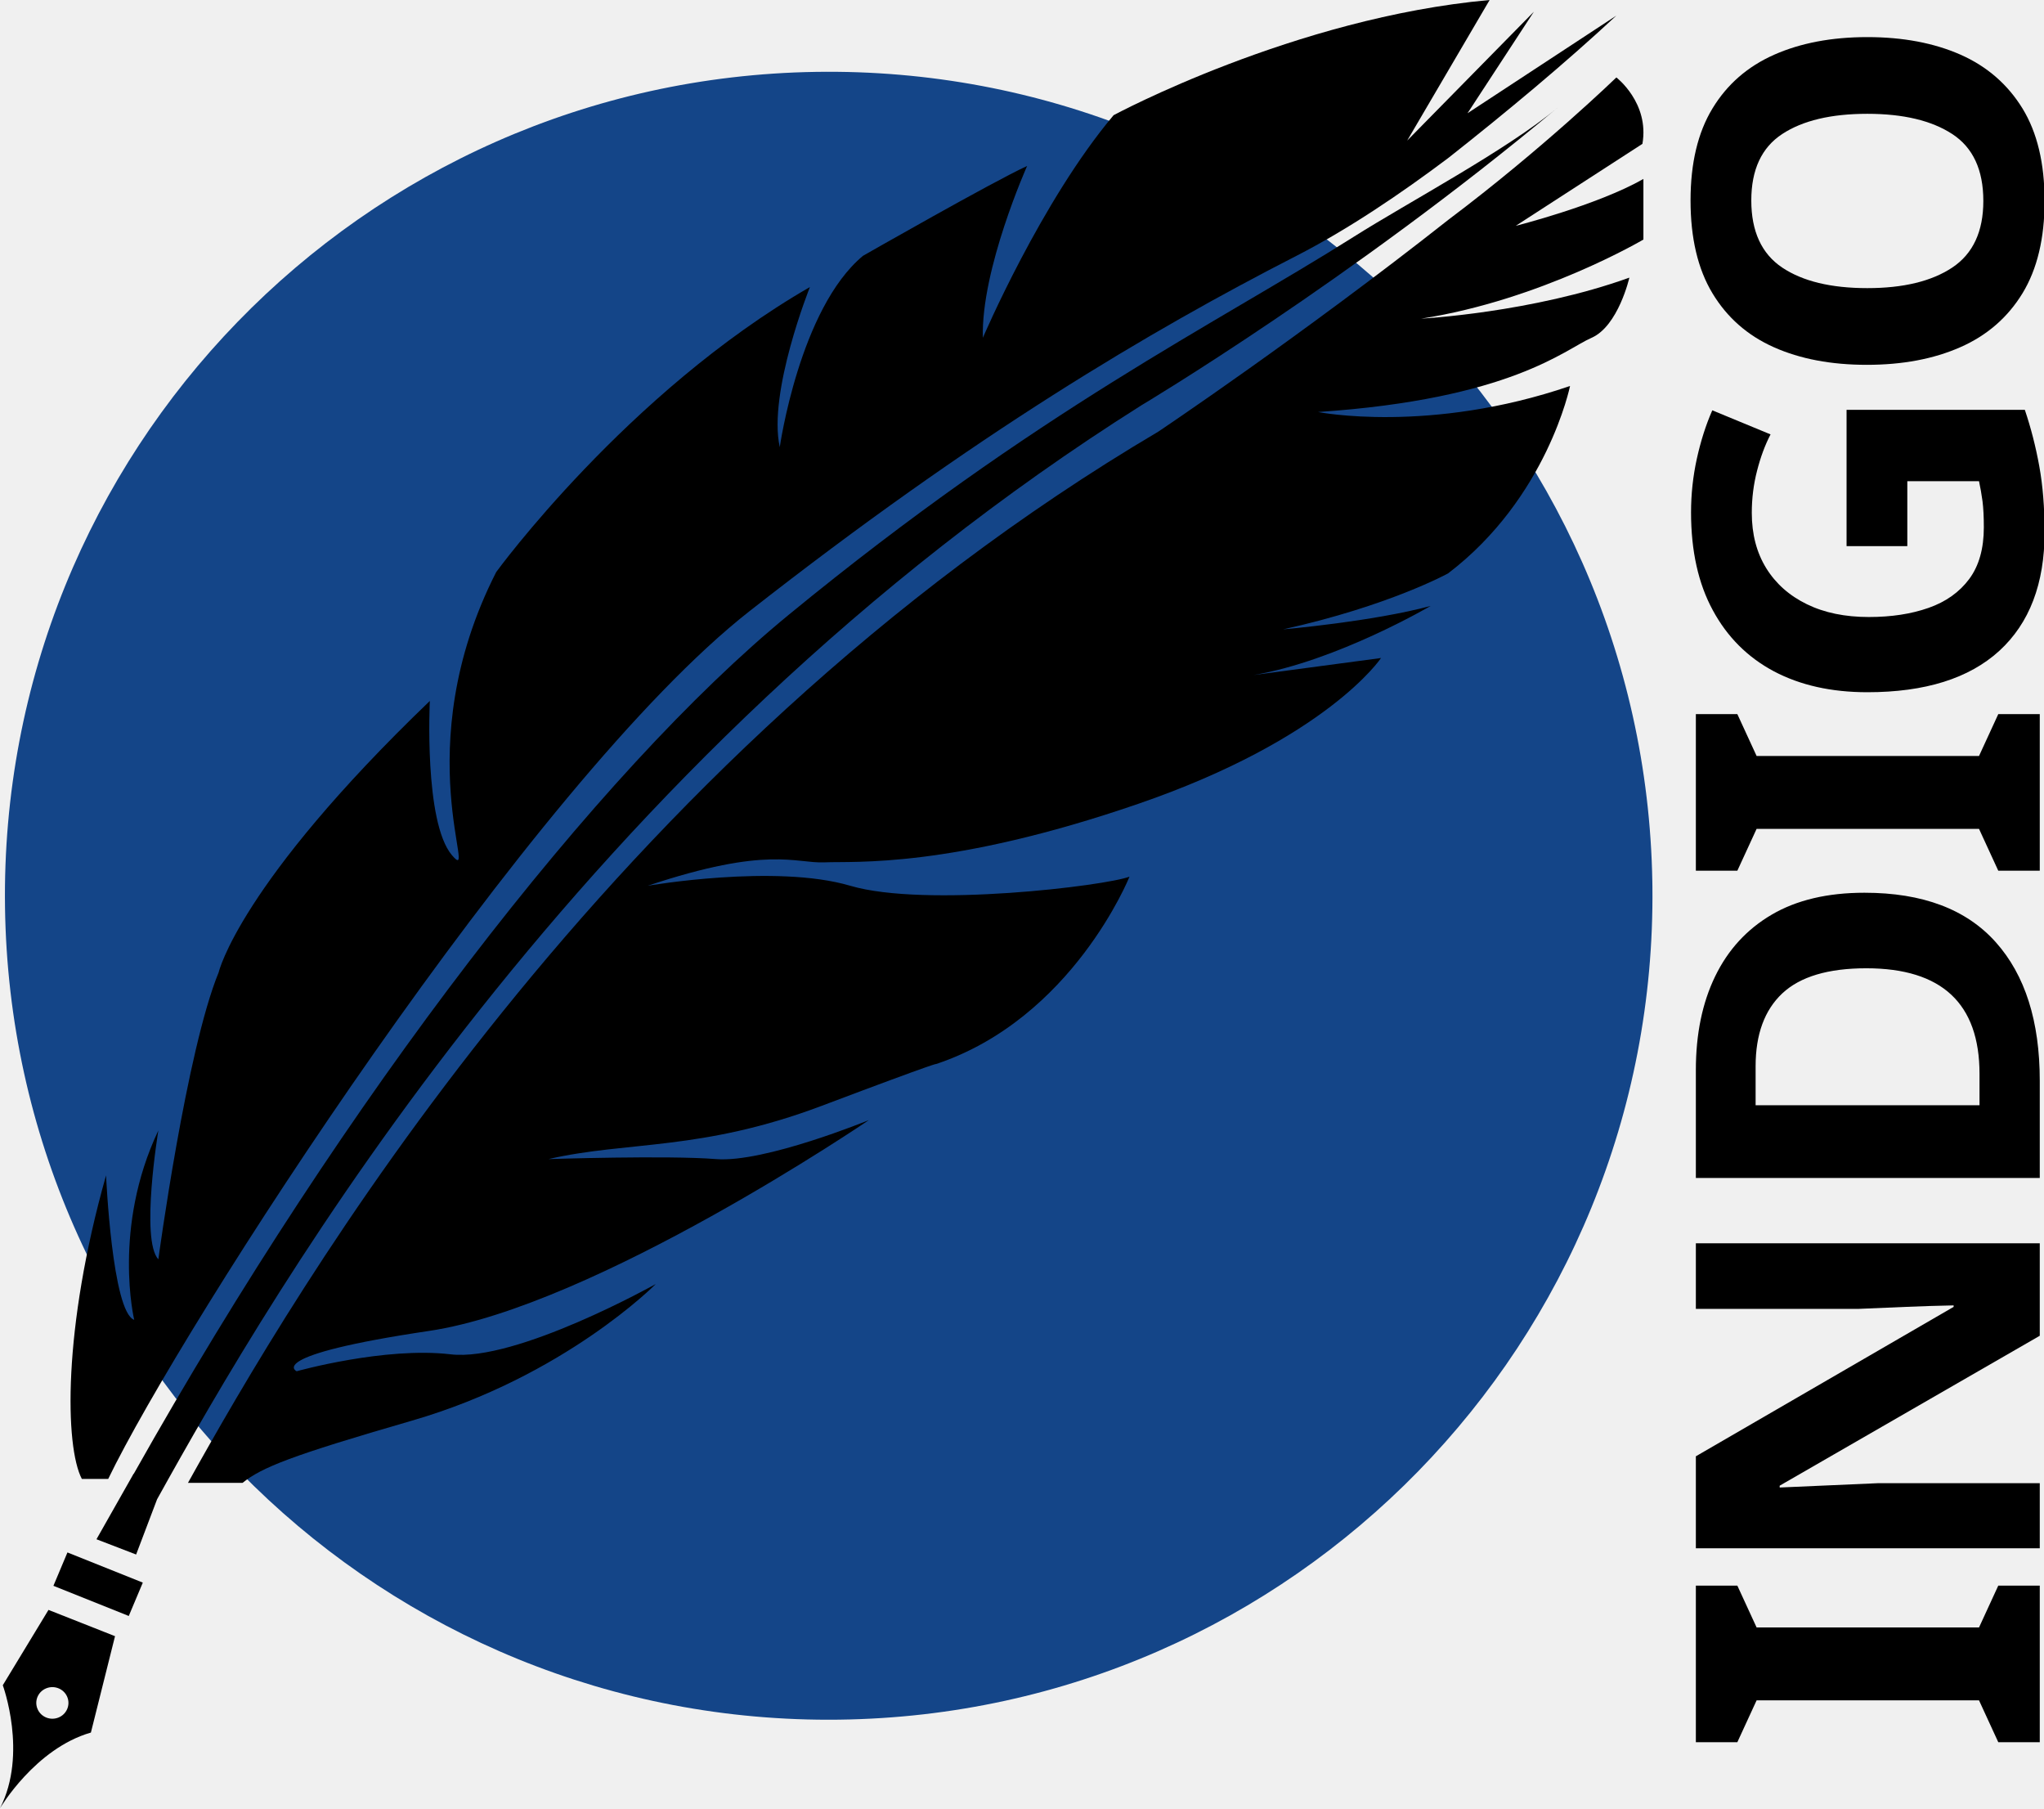
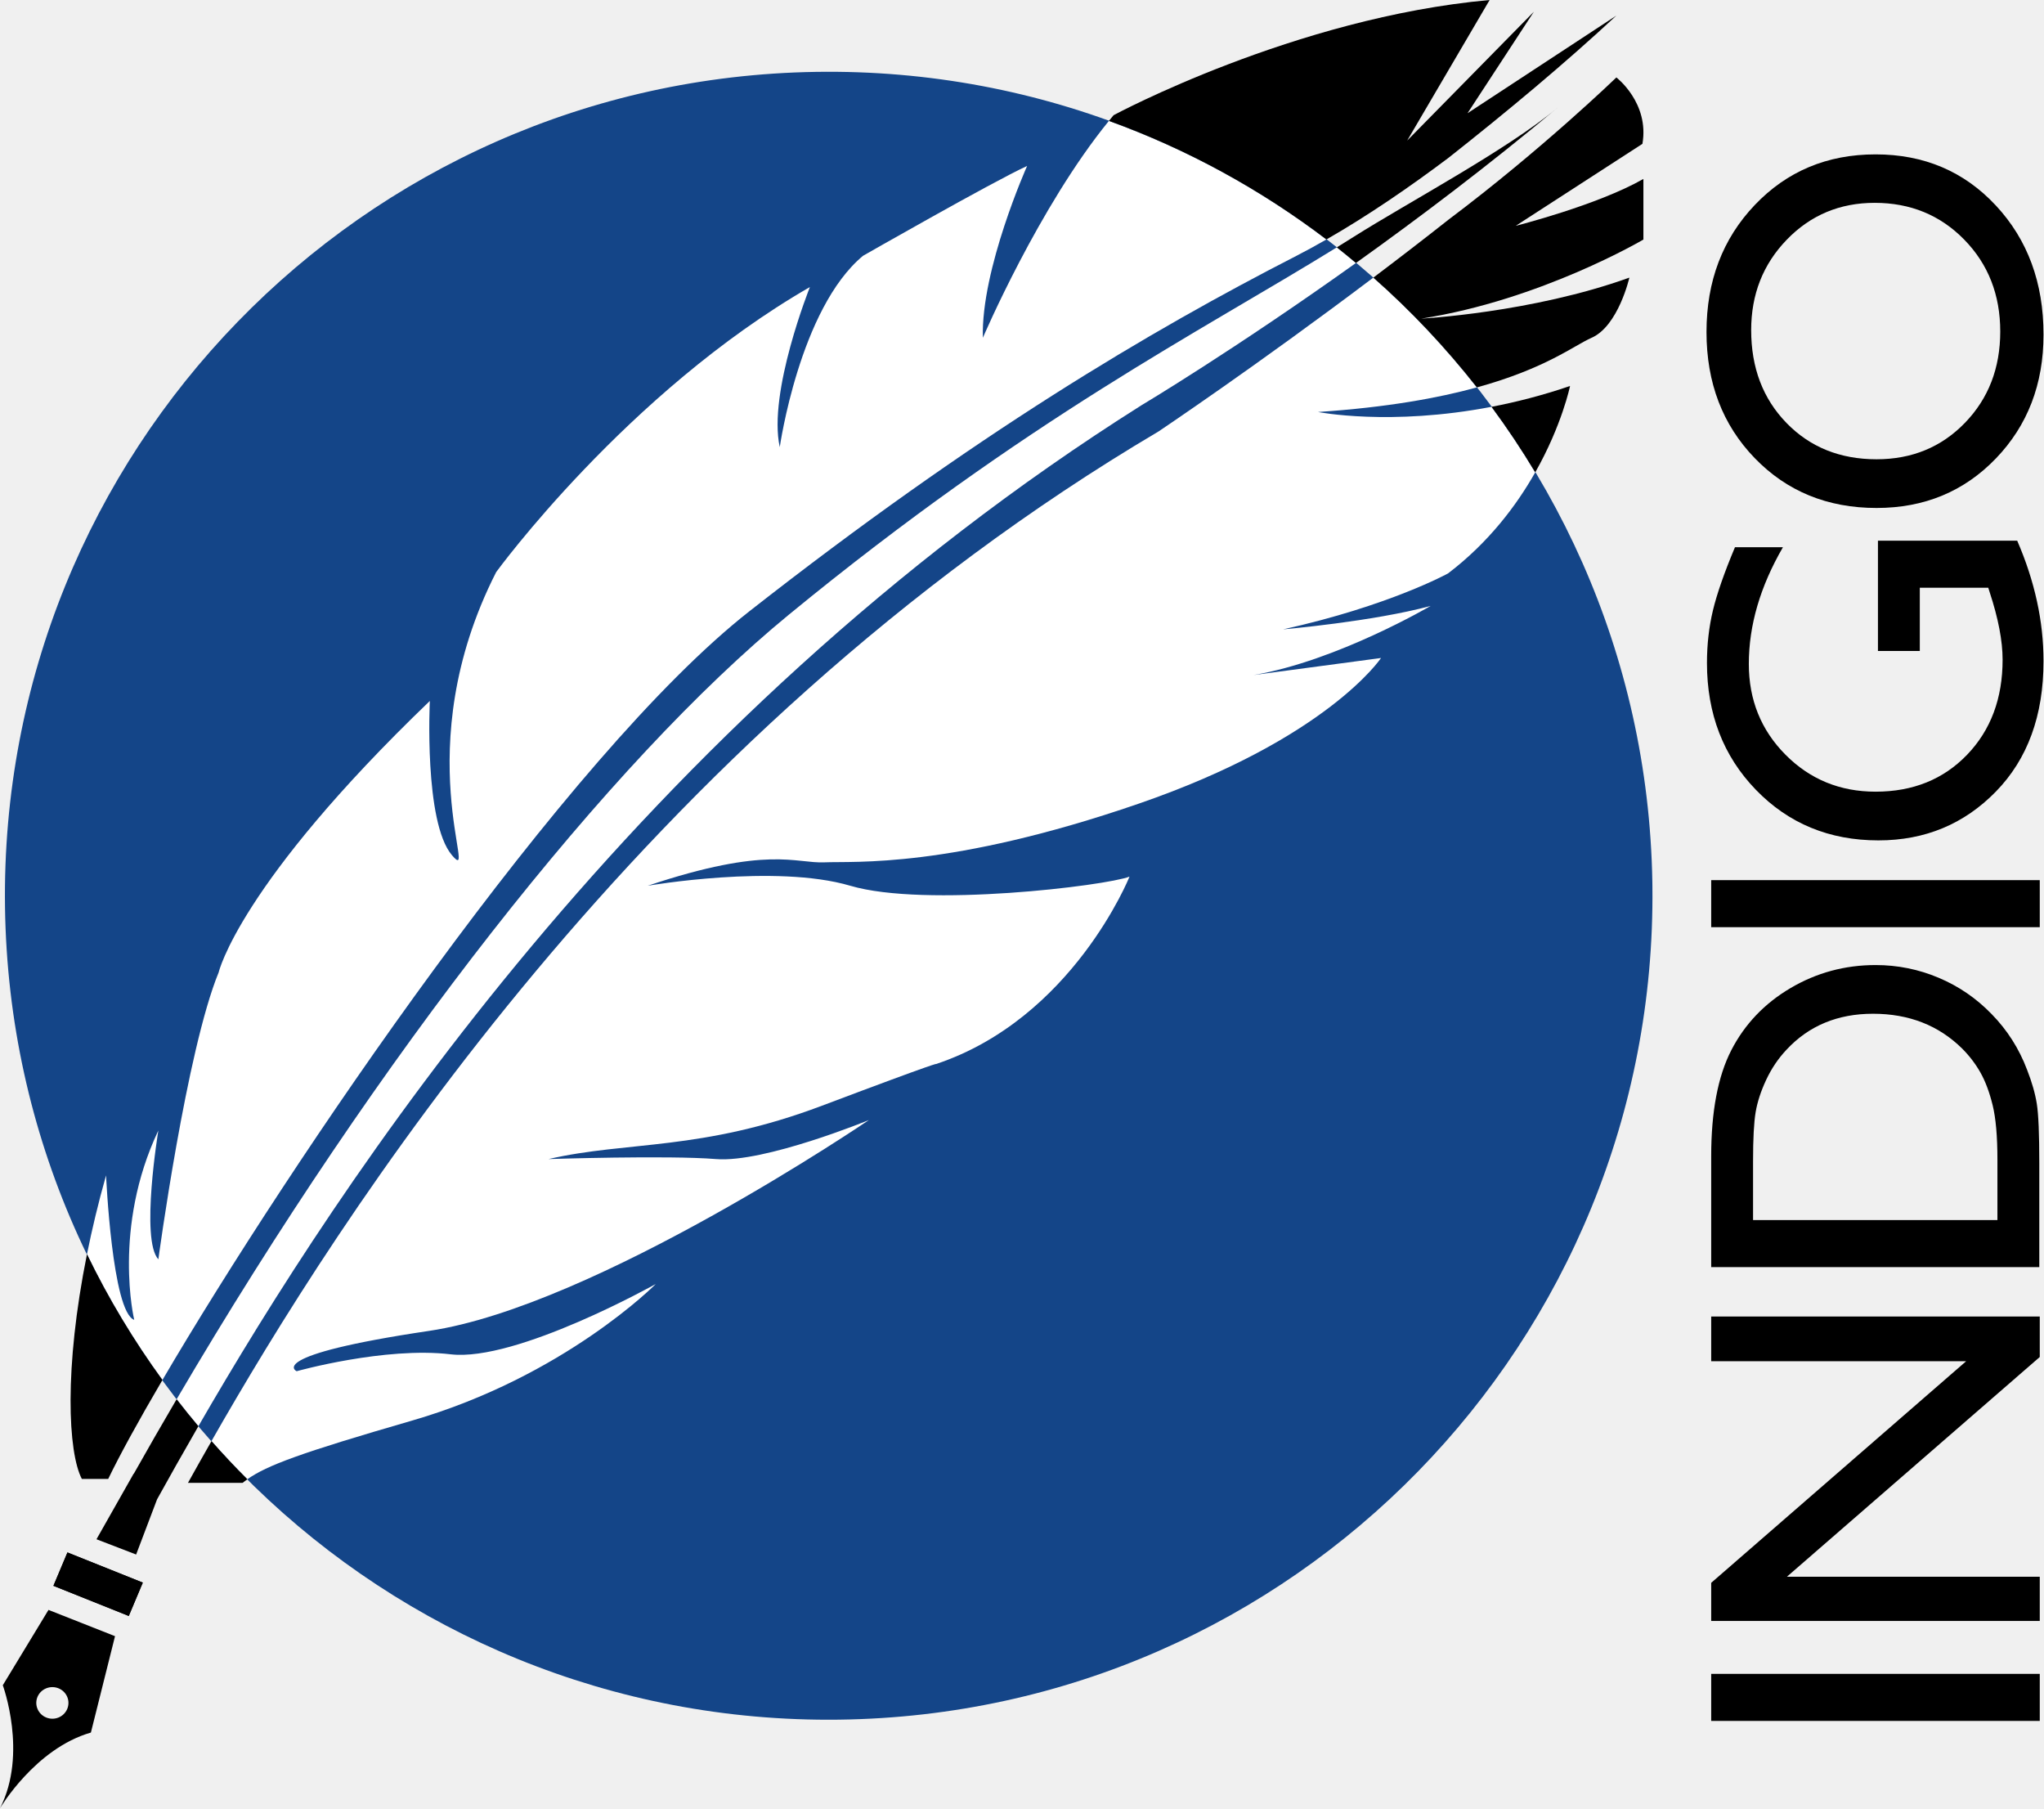
- <svg xmlns="http://www.w3.org/2000/svg" width="192.419" height="170.182" viewBox="0 0 192.419 170.182" id="svg2" version="1.1" style="enable-background:new">
-   <defs id="defs4">
-     <clipPath clipPathUnits="userSpaceOnUse" id="clipPath4427">
-       <g id="g4429" transform="matrix(0.8192394,0,0,0.8192394,-62.10599,-0.7112546)" style="fill:#144588;fill-opacity:1" clip-path="none">
-         <path style="fill:#144588;fill-opacity:1;stroke:none;stroke-width:8;stroke-linecap:round;stroke-linejoin:round;stroke-miterlimit:4;stroke-dasharray:none;stroke-dashoffset:0;stroke-opacity:1" id="path4431" d="M 149.167,39.209 A 33.883,33.883 0 0 1 115.713,73.464 33.883,33.883 0 0 1 81.406,40.063 33.883,33.883 0 0 1 114.755,5.705 33.883,33.883 0 0 1 149.164,39.002" />
-       </g>
-     </clipPath>
-   </defs>
-   <g id="layer1" transform="translate(-122.5772,-729.5111)">
-     <g id="layer3" style="display:inline">
-       <g id="g3398" transform="matrix(2.288683,0,0,2.288683,-63.26324,723.2191)" style="fill:#144588;fill-opacity:1" clip-path="none">
-         <path style="fill:#144588;fill-opacity:1;stroke:none;stroke-width:8;stroke-linecap:round;stroke-linejoin:round;stroke-miterlimit:4;stroke-dasharray:none;stroke-dashoffset:0;stroke-opacity:1" id="path3429" d="M 149.167,39.209 A 33.883,33.883 0 0 1 115.713,73.464 33.883,33.883 0 0 1 81.406,40.063 33.883,33.883 0 0 1 114.755,5.705 33.883,33.883 0 0 1 149.164,39.002" />
-       </g>
+ <svg xmlns="http://www.w3.org/2000/svg" version="1.1" x="0" y="0" width="192.419" height="170.182" viewBox="0, 0, 192.419, 170.182">
+   <g id="Background">
+     <rect x="0" y="0" width="192.419" height="170.182" fill="#000000" fill-opacity="0" />
+   </g>
+   <g id="feather_original" display="none">
+     <g id="feather">
+       <path d="M8.557,163.058 L10.828,153.987 L4.565,151.515 L0.263,158.605 C0.263,158.605 2.634,165.039 -0,170.182 C0.003,170.182 3.299,164.567 8.557,163.058 z M4.35,158.896 C5.121,158.58 6.009,158.94 6.328,159.697 C6.649,160.454 6.283,161.326 5.512,161.642 C4.741,161.957 3.852,161.597 3.534,160.84 C3.21,160.08 3.576,159.208 4.35,158.896 z" fill="#000000" id="path3400" />
+       <path d="M74.267,57.846 C56.231,72.638 32.619,103.109 12.594,138.703 L12.583,138.689 L9.082,144.866 L12.815,146.302 L14.787,141.105 C25.47,121.849 54.451,71.56 107.444,38.148 C107.444,38.148 127.173,26.397 146.612,10.147 C141.879,14.102 132.543,19.061 127.481,22.26 C114.194,30.655 97.798,38.544 74.267,57.846 z" fill="#000000" id="path3402" />
+       <path d="M9.985,110.618 C5.883,125.114 6.118,136.155 7.705,139.189 L10.186,139.189 C17.036,125 50.029,73.602 70.565,57.513 C91.842,40.843 108.255,31.144 122.058,24.07 C126.905,21.587 131.878,18.223 136.362,14.851 C141.807,10.557 147.327,5.964 152.16,1.469 L138.15,10.658 L144.396,1.103 L132.47,13.231 L140.231,0 C121.871,1.657 104.832,10.842 104.832,10.842 C98.016,18.927 92.526,31.789 92.526,31.789 C92.336,25.358 96.692,15.619 96.692,15.619 C93.473,17.089 81.245,24.073 81.245,24.073 C75.264,29.035 73.406,42.081 73.406,42.081 C72.269,36.935 76.245,27.015 76.245,27.015 C59.016,36.938 46.71,53.842 46.71,53.842 C38.192,70.562 45.196,83.609 42.545,80.486 C39.894,77.362 40.463,65.97 40.463,65.97 C22.478,83.243 20.587,91.509 20.587,91.509 C17.558,98.86 14.907,118.521 14.907,118.521 C13.203,116.683 14.907,106.394 14.907,106.394 C10.552,115.582 12.636,124.218 12.636,124.218 C10.554,123.48 9.985,110.618 9.985,110.618 z" fill="#000000" id="path3404" />
+       <path d="M152.163,7.289 C152.163,7.289 145.237,13.999 136.365,20.67 C122.455,31.641 109.062,40.609 109.062,40.609 C56.594,71.613 27.358,122.209 17.695,139.558 L22.833,139.558 C24.649,138.102 27.375,137.004 38.762,133.708 C53.15,129.542 61.732,120.846 61.732,120.846 C61.732,120.846 48.607,128.196 42.422,127.461 C36.237,126.726 27.926,129.054 27.926,129.054 C27.926,129.054 24.752,127.584 40.402,125.257 C56.052,122.93 81.799,105.414 81.799,105.414 C81.799,105.414 71.954,109.456 67.411,109.087 C62.869,108.718 51.635,109.087 51.635,109.087 C59.081,107.372 66.023,108.352 77.382,104.064 C88.741,99.776 88.11,100.145 88.11,100.145 C100.983,95.856 106.33,82.505 106.33,82.505 C104.103,83.363 87.098,85.444 80.044,83.363 C72.99,81.282 60.972,83.363 60.972,83.363 C72.331,79.566 74.856,81.282 77.63,81.159 C80.407,81.036 89.369,81.771 107.165,75.647 C124.961,69.523 130.009,61.927 130.009,61.927 L118.007,63.531 C125.844,62.212 134.677,57.027 134.677,57.027 C129.249,58.497 120.793,59.231 120.793,59.231 C130.763,57.027 136.317,53.965 136.317,53.965 C145.656,46.861 147.802,36.326 147.802,36.326 C134.549,40.857 124.075,38.776 124.075,38.776 C142.251,37.553 147.299,32.895 149.822,31.795 C152.347,30.691 153.386,26.129 153.386,26.129 C144.204,29.437 133.792,29.987 133.792,29.987 C145.056,28.241 154.708,22.545 154.708,22.545 L154.708,16.843 C150.352,19.324 142.689,21.254 142.689,21.254 L154.616,13.538 C155.286,9.677 152.163,7.289 152.163,7.289 z" fill="#000000" id="path3406" />
+       <path d="M5.029,149.246 L12.122,152.087 L13.443,148.947 L6.35,146.106 z" fill="#000000" id="polygon3408" />
    </g>
-     <g id="layer2" style="display:inline">
-       <g transform="matrix(2.793669,0,0,2.793669,110.2403,725.2061)" id="g3449" clip-path="none" style="fill:#000000;fill-opacity:1">
-         <path d="M 7.479,59.908 8.292,56.661 6.05,55.776 4.51,58.314 c 0,0 0.849,2.303 -0.094,4.144 10e-4,0 1.181,-2.01 3.063,-2.55 z m -1.506,-1.49 c 0.276,-0.113 0.594,0.016 0.708,0.287 0.115,0.271 -0.016,0.583 -0.292,0.696 C 6.113,59.514 5.795,59.385 5.681,59.114 5.565,58.842 5.696,58.53 5.973,58.418 Z" id="path3400" style="fill:#000000;fill-opacity:1" />
-         <path d="M 31,22.247 C 24.544,27.542 16.092,38.449 8.924,51.19 L 8.92,51.185 7.667,53.396 9.003,53.91 9.709,52.05 c 3.824,-6.893 14.198,-24.894 33.167,-36.854 0,0 7.062,-4.206 14.02,-10.023 C 55.202,6.589 51.86,8.364 50.048,9.509 45.292,12.514 39.423,15.338 31,22.247 Z" id="path3402" style="fill:#000000;fill-opacity:1" />
-         <path d="M 7.99,41.137 C 6.522,46.326 6.606,50.278 7.174,51.364 l 0.888,0 c 2.452,-5.079 14.262,-23.477 21.613,-29.236 7.616,-5.967 13.491,-9.439 18.432,-11.971 1.735,-0.889 3.515,-2.093 5.12,-3.3 1.949,-1.537 3.925,-3.181 5.655,-4.79 l -5.015,3.289 2.236,-3.42 -4.269,4.341 2.778,-4.736 C 48.04,2.134 41.941,5.422 41.941,5.422 c -2.44,2.894 -4.405,7.498 -4.405,7.498 -0.068,-2.302 1.491,-5.788 1.491,-5.788 -1.152,0.526 -5.529,3.026 -5.529,3.026 -2.141,1.776 -2.806,6.446 -2.806,6.446 -0.407,-1.842 1.016,-5.393 1.016,-5.393 -6.167,3.552 -10.572,9.603 -10.572,9.603 -3.049,5.985 -0.542,10.655 -1.491,9.537 -0.949,-1.118 -0.745,-5.196 -0.745,-5.196 -6.438,6.183 -7.115,9.142 -7.115,9.142 -1.084,2.631 -2.033,9.669 -2.033,9.669 -0.61,-0.658 0,-4.341 0,-4.341 -1.559,3.289 -0.813,6.38 -0.813,6.38 C 8.194,45.741 7.99,41.137 7.99,41.137 Z" id="path3404" style="fill:#000000;fill-opacity:1" />
-         <path d="m 58.883,4.15 c 0,0 -2.479,2.402 -5.655,4.79 -4.979,3.927 -9.773,7.137 -9.773,7.137 C 24.674,27.175 14.209,45.286 10.75,51.496 l 1.839,0 c 0.65,-0.521 1.626,-0.914 5.702,-2.094 5.15,-1.491 8.222,-4.604 8.222,-4.604 0,0 -4.698,2.631 -6.912,2.368 -2.214,-0.263 -5.189,0.57 -5.189,0.57 0,0 -1.136,-0.526 4.466,-1.359 5.602,-0.833 14.818,-7.103 14.818,-7.103 0,0 -3.524,1.447 -5.15,1.315 -1.626,-0.132 -5.647,0 -5.647,0 2.665,-0.614 5.15,-0.263 9.216,-1.798 4.066,-1.535 3.84,-1.403 3.84,-1.403 4.608,-1.535 6.522,-6.314 6.522,-6.314 -0.797,0.307 -6.884,1.052 -9.409,0.307 -2.525,-0.745 -6.827,0 -6.827,0 4.066,-1.359 4.97,-0.745 5.963,-0.789 0.994,-0.044 4.202,0.219 10.572,-1.973 6.37,-2.192 8.177,-4.911 8.177,-4.911 l -4.296,0.574 c 2.805,-0.472 5.967,-2.328 5.967,-2.328 -1.943,0.526 -4.97,0.789 -4.97,0.789 3.569,-0.789 5.557,-1.885 5.557,-1.885 3.343,-2.543 4.111,-6.314 4.111,-6.314 -4.744,1.622 -8.493,0.877 -8.493,0.877 6.506,-0.438 8.313,-2.105 9.216,-2.499 0.904,-0.395 1.276,-2.028 1.276,-2.028 -3.287,1.184 -7.014,1.381 -7.014,1.381 4.032,-0.625 7.487,-2.664 7.487,-2.664 l 0,-2.041 C 58.235,8.458 55.492,9.149 55.492,9.149 L 59.761,6.387 C 60.001,5.005 58.883,4.15 58.883,4.15 Z" id="path3406" style="fill:#000000;fill-opacity:1" />
-         <polygon points="6.216,54.964 8.755,55.981 9.228,54.857 6.689,53.84 " id="polygon3408" style="fill:#000000;fill-opacity:1" />
-       </g>
+   </g>
+   <g id="text">
+     <text transform="matrix(0, -1, 1, 0, 177.02, 89.473)" id="indigo" display="none">
+       <tspan x="-75.944" y="15" font-family="GillSans" font-size="45.345" kerning="-2.015" fill="#000000">INDIGO</tspan>
+     </text>
+     <path d="M161.089,161.963 L161.089,157.535 L192.02,157.535 L192.02,161.963 z" fill="#000000" />
+     <path d="M161.089,128.11 L161.089,123.903 L192.02,123.903 L192.02,127.712 L168.219,148.391 L192.02,148.391 L192.02,152.554 L161.089,152.554 L161.089,148.967 L185.09,128.11 z" fill="#000000" />
+     <path d="M191.976,119.254 L161.089,119.254 L161.089,108.826 Q161.089,102.516 162.982,98.84 Q164.875,95.165 168.551,92.995 Q172.226,90.825 176.566,90.825 Q179.666,90.825 182.5,92.021 Q185.334,93.216 187.481,95.431 Q189.695,97.689 190.825,100.678 Q191.511,102.427 191.743,103.888 Q191.976,105.35 191.976,109.468 z M165.03,109.291 L165.03,114.826 L188.035,114.826 L188.035,109.158 Q188.035,105.837 187.581,103.999 Q187.127,102.161 186.43,100.933 Q185.732,99.704 184.714,98.685 Q181.393,95.408 176.322,95.408 Q171.341,95.408 168.197,98.774 Q167.023,100.014 166.27,101.619 Q165.518,103.224 165.274,104.663 Q165.03,106.102 165.03,109.291 z" fill="#000000" />
+     <path d="M161.089,87.261 L161.089,82.833 L192.02,82.833 L192.02,87.261 z" fill="#000000" />
+     <path d="M176.787,61.268 L176.787,50.884 L189.895,50.884 Q192.374,56.596 192.374,62.22 Q192.374,69.903 187.891,74.497 Q183.407,79.092 176.831,79.092 Q169.901,79.092 165.296,74.331 Q160.691,69.571 160.691,62.397 Q160.691,59.785 161.255,57.438 Q161.82,55.091 163.326,51.504 L167.842,51.504 Q164.632,57.039 164.632,62.486 Q164.632,67.556 168.086,71.032 Q171.54,74.508 176.566,74.508 Q181.835,74.508 185.179,71.032 Q188.522,67.556 188.522,62.087 Q188.522,59.43 187.304,55.733 L187.171,55.312 L180.728,55.312 L180.728,61.268 z" fill="#000000" />
+     <path d="M160.647,31.246 Q160.647,24.072 165.185,19.301 Q169.724,14.529 176.566,14.529 Q183.407,14.529 187.891,19.345 Q192.374,24.161 192.374,31.489 Q192.374,38.486 187.891,43.146 Q183.407,47.807 176.654,47.807 Q169.724,47.807 165.185,43.113 Q160.647,38.419 160.647,31.246 z M164.853,31.069 Q164.853,36.382 168.174,39.803 Q171.496,43.224 176.654,43.224 Q181.658,43.224 184.979,39.792 Q188.3,36.36 188.3,31.201 Q188.3,26.02 184.913,22.555 Q181.525,19.09 176.477,19.09 Q171.562,19.09 168.208,22.555 Q164.853,26.02 164.853,31.069 z" fill="#000000" />
+   </g>
+   <g id="graphic">
+     <path d="M155.555,83.443 C156.029,126.223 121.77,161.304 78.99,161.844 C36.212,162.384 1.076,128.177 0.472,85.4 C-0.132,42.622 34.02,7.436 76.797,6.765 C119.575,6.094 154.812,40.194 155.549,82.969" fill="#144588" id="dot" />
+     <g id="feather_inside">
+       <path d="M18.676,134.225 C31.689,111.679 59.895,68.127 107.445,38.147 C107.445,38.147 116.13,32.973 127.648,24.748 C127.053,24.252 126.457,23.757 125.847,23.279 C112.851,31.313 96.844,39.326 74.267,57.845 C57.428,71.656 35.73,99.134 16.627,131.688 C17.292,132.549 17.976,133.394 18.676,134.225 z" fill="#FFFFFF" />
+       <path d="M124.868,22.536 C118.695,17.846 111.807,14.061 104.392,11.377 C97.781,19.481 92.526,31.789 92.526,31.789 C92.336,25.358 96.691,15.619 96.691,15.619 C93.473,17.088 81.245,24.073 81.245,24.073 C75.264,29.035 73.406,42.081 73.406,42.081 C72.269,36.935 76.244,27.015 76.244,27.015 C59.016,36.938 46.71,53.842 46.71,53.842 C38.192,70.562 45.196,83.609 42.545,80.485 C39.894,77.362 40.464,65.969 40.464,65.969 C22.478,83.242 20.587,91.509 20.587,91.509 C17.559,98.859 14.907,118.521 14.907,118.521 C13.203,116.683 14.907,106.394 14.907,106.394 C10.552,115.582 12.636,124.218 12.636,124.218 C10.555,123.48 9.985,110.618 9.985,110.618 C9.251,113.213 8.661,115.692 8.187,118.04 C10.205,122.21 12.589,126.166 15.29,129.877 C27.224,109.533 53.297,71.042 70.566,57.513 C91.843,40.843 108.255,31.144 122.059,24.07 C122.991,23.592 123.93,23.073 124.868,22.536 z" fill="#FFFFFF" />
+       <path d="M120.793,59.231 C130.764,57.027 136.317,53.965 136.317,53.965 C140.149,51.05 142.768,47.559 144.526,44.453 C143.25,42.328 141.877,40.272 140.411,38.286 C130.858,40.12 124.075,38.775 124.075,38.775 C130.585,38.337 135.404,37.457 139.033,36.459 C136.101,32.725 132.84,29.262 129.284,26.126 C118.236,34.463 109.061,40.607 109.061,40.607 C60.108,69.534 31.385,115.507 19.907,135.628 C20.996,136.86 22.119,138.059 23.283,139.219 C25.132,137.915 28.268,136.744 38.761,133.706 C53.148,129.541 61.731,120.844 61.731,120.844 C61.731,120.844 48.606,128.194 42.421,127.459 C36.236,126.724 27.925,129.051 27.925,129.051 C27.925,129.051 24.751,127.582 40.402,125.254 C56.053,122.926 81.799,105.411 81.799,105.411 C81.799,105.411 71.954,109.453 67.412,109.085 C62.869,108.716 51.636,109.085 51.636,109.085 C59.081,107.37 66.023,108.35 77.382,104.062 C88.741,99.774 88.11,100.143 88.11,100.143 C100.983,95.855 106.33,82.504 106.33,82.504 C104.103,83.362 87.098,85.443 80.044,83.362 C72.99,81.281 60.972,83.362 60.972,83.362 C72.331,79.565 74.857,81.281 77.631,81.158 C80.408,81.035 89.37,81.77 107.166,75.646 C124.962,69.522 130.01,61.926 130.01,61.926 L118.008,63.53 C125.844,62.211 134.678,57.026 134.678,57.026 C129.249,58.497 120.793,59.231 120.793,59.231 z" fill="#FFFFFF" />
    </g>
-     <g style="display:inline" id="g4376">
-       <g style="fill:#ffffff;fill-opacity:1" clip-path="url(#clipPath4427)" id="g4378" transform="matrix(2.793669,0,0,2.793669,110.2403,725.2061)">
-         <path style="fill:#ffffff;fill-opacity:1" id="path4380" d="M 7.479,59.908 8.292,56.661 6.05,55.776 4.51,58.314 c 0,0 0.849,2.303 -0.094,4.144 10e-4,0 1.181,-2.01 3.063,-2.55 z m -1.506,-1.49 c 0.276,-0.113 0.594,0.016 0.708,0.287 0.115,0.271 -0.016,0.583 -0.292,0.696 C 6.113,59.514 5.795,59.385 5.681,59.114 5.565,58.842 5.696,58.53 5.973,58.418 Z" />
-         <path style="fill:#ffffff;fill-opacity:1" id="path4382" d="M 31,22.247 C 24.544,27.542 16.092,38.449 8.924,51.19 L 8.92,51.185 7.667,53.396 9.003,53.91 9.709,52.05 c 3.824,-6.893 14.198,-24.894 33.167,-36.854 0,0 7.062,-4.206 14.02,-10.023 C 55.202,6.589 51.86,8.364 50.048,9.509 45.292,12.514 39.423,15.338 31,22.247 Z" />
-         <path style="fill:#ffffff;fill-opacity:1" id="path4384" d="M 7.99,41.137 C 6.522,46.326 6.606,50.278 7.174,51.364 l 0.888,0 c 2.452,-5.079 14.262,-23.477 21.613,-29.236 7.616,-5.967 13.491,-9.439 18.432,-11.971 1.735,-0.889 3.515,-2.093 5.12,-3.3 1.949,-1.537 3.925,-3.181 5.655,-4.79 l -5.015,3.289 2.236,-3.42 -4.269,4.341 2.778,-4.736 C 48.04,2.134 41.941,5.422 41.941,5.422 c -2.44,2.894 -4.405,7.498 -4.405,7.498 -0.068,-2.302 1.491,-5.788 1.491,-5.788 -1.152,0.526 -5.529,3.026 -5.529,3.026 -2.141,1.776 -2.806,6.446 -2.806,6.446 -0.407,-1.842 1.016,-5.393 1.016,-5.393 -6.167,3.552 -10.572,9.603 -10.572,9.603 -3.049,5.985 -0.542,10.655 -1.491,9.537 -0.949,-1.118 -0.745,-5.196 -0.745,-5.196 -6.438,6.183 -7.115,9.142 -7.115,9.142 -1.084,2.631 -2.033,9.669 -2.033,9.669 -0.61,-0.658 0,-4.341 0,-4.341 -1.559,3.289 -0.813,6.38 -0.813,6.38 C 8.194,45.741 7.99,41.137 7.99,41.137 Z" />
-         <path style="fill:#ffffff;fill-opacity:1" id="path4386" d="m 58.883,4.15 c 0,0 -2.479,2.402 -5.655,4.79 -4.979,3.927 -9.773,7.137 -9.773,7.137 C 24.674,27.175 14.209,45.286 10.75,51.496 l 1.839,0 c 0.65,-0.521 1.626,-0.914 5.702,-2.094 5.15,-1.491 8.222,-4.604 8.222,-4.604 0,0 -4.698,2.631 -6.912,2.368 -2.214,-0.263 -5.189,0.57 -5.189,0.57 0,0 -1.136,-0.526 4.466,-1.359 5.602,-0.833 14.818,-7.103 14.818,-7.103 0,0 -3.524,1.447 -5.15,1.315 -1.626,-0.132 -5.647,0 -5.647,0 2.665,-0.614 5.15,-0.263 9.216,-1.798 4.066,-1.535 3.84,-1.403 3.84,-1.403 4.608,-1.535 6.522,-6.314 6.522,-6.314 -0.797,0.307 -6.884,1.052 -9.409,0.307 -2.525,-0.745 -6.827,0 -6.827,0 4.066,-1.359 4.97,-0.745 5.963,-0.789 0.994,-0.044 4.202,0.219 10.572,-1.973 6.37,-2.192 8.177,-4.911 8.177,-4.911 l -4.296,0.574 c 2.805,-0.472 5.967,-2.328 5.967,-2.328 -1.943,0.526 -4.97,0.789 -4.97,0.789 3.569,-0.789 5.557,-1.885 5.557,-1.885 3.343,-2.543 4.111,-6.314 4.111,-6.314 -4.744,1.622 -8.493,0.877 -8.493,0.877 6.506,-0.438 8.313,-2.105 9.216,-2.499 0.904,-0.395 1.276,-2.028 1.276,-2.028 -3.287,1.184 -7.014,1.381 -7.014,1.381 4.032,-0.625 7.487,-2.664 7.487,-2.664 l 0,-2.041 C 58.235,8.458 55.492,9.149 55.492,9.149 L 59.761,6.387 C 60.001,5.005 58.883,4.15 58.883,4.15 Z" />
-         <polygon style="fill:#ffffff;fill-opacity:1" id="polygon4388" points="9.228,54.857 6.689,53.84 6.216,54.964 8.755,55.981 " />
-       </g>
+     <g id="feather_outside">
+       <path d="M0.263,158.605 C0.263,158.605 2.635,165.039 -0,170.182 C0.003,170.182 3.299,164.567 8.557,163.058 L10.828,153.987 L4.565,151.515 L0.263,158.605 z M6.328,159.697 C6.649,160.454 6.283,161.326 5.512,161.641 C4.741,161.957 3.853,161.596 3.534,160.839 C3.21,160.079 3.576,159.208 4.35,158.895 C5.121,158.58 6.009,158.94 6.328,159.697 z" fill="#000000" />
+       <path d="M5.029,149.246 L12.122,152.087 L13.443,148.947 L6.35,146.106 z" fill="#000000" id="polygon3408" />
+       <path d="M146.612,10.147 C141.88,14.103 132.543,19.062 127.481,22.26 C126.942,22.6 126.396,22.94 125.847,23.28 C126.457,23.759 127.053,24.253 127.648,24.749 C133.494,20.575 140.068,15.618 146.612,10.147 z" fill="#000000" />
+       <path d="M12.594,138.703 L12.583,138.689 L9.083,144.866 L12.815,146.302 L14.787,141.106 C15.884,139.128 17.186,136.807 18.676,134.226 C17.976,133.395 17.292,132.55 16.627,131.689 C15.269,134.003 13.923,136.341 12.594,138.703 z" fill="#000000" />
+       <path d="M136.362,14.851 C141.807,10.557 147.327,5.964 152.16,1.469 L138.15,10.657 L144.397,1.103 L132.47,13.231 L140.231,-0 C121.871,1.657 104.832,10.842 104.832,10.842 C104.684,11.017 104.538,11.197 104.392,11.377 C111.806,14.061 118.694,17.846 124.868,22.536 C128.802,20.283 132.741,17.574 136.362,14.851 z" fill="#000000" />
+       <path d="M7.705,139.189 L10.186,139.189 C11.276,136.932 13.032,133.726 15.29,129.877 C12.589,126.166 10.206,122.21 8.187,118.04 C6.016,128.806 6.402,136.698 7.705,139.189 z" fill="#000000" />
+       <path d="M147.802,36.326 C145.212,37.211 142.731,37.842 140.411,38.287 C141.878,40.272 143.251,42.329 144.526,44.454 C147.054,39.99 147.802,36.326 147.802,36.326 z" fill="#000000" />
+       <path d="M17.695,139.558 L22.833,139.558 C22.976,139.444 23.127,139.332 23.285,139.221 C22.121,138.061 20.998,136.861 19.909,135.63 C19.085,137.074 18.342,138.396 17.695,139.558 z" fill="#000000" />
+       <path d="M139.034,36.46 C145.537,34.672 148.203,32.501 149.822,31.794 C152.347,30.69 153.387,26.128 153.387,26.128 C144.204,29.436 133.792,29.986 133.792,29.986 C145.056,28.24 154.708,22.544 154.708,22.544 L154.708,16.842 C150.353,19.323 142.69,21.253 142.69,21.253 L154.616,13.537 C155.286,9.676 152.163,7.288 152.163,7.288 C152.163,7.288 145.237,13.998 136.365,20.67 C133.967,22.561 131.587,24.391 129.285,26.127 C132.841,29.263 136.101,32.726 139.034,36.46 z" fill="#000000" />
+       <path d="M5.029,149.246 L12.122,152.087 L13.443,148.947 L6.35,146.106 z" fill="#000000" />
    </g>
-     <g style="display:inline" id="g4390" />
  </g>
-   <g id="layer4" transform="translate(-122.5772,-77.14896)">
-     <text xml:space="preserve" style="font-style:normal;font-weight:normal;font-size:16.122px;line-height:125%;font-family:'Bitstream Vera Sans';letter-spacing:0px;word-spacing:0px;fill:#000000;fill-opacity:1;stroke:none;stroke-width:1px;stroke-linecap:butt;stroke-linejoin:miter;stroke-opacity:1" x="-242.566" y="314.597" id="text3425" transform="matrix(0,-1,1,0,0,0)">
-       <tspan id="tspan3427" x="-242.566" y="314.597" style="font-style:normal;font-variant:normal;font-weight:600;font-stretch:normal;font-size:45.345px;line-height:100%;font-family:'Gill Sans';-inkscape-font-specification:'Gill Sans, Semi-Bold';text-align:start;letter-spacing:-2.015px;writing-mode:lr-tb;text-anchor:start">INDIGO</tspan>
-     </text>
+   <g id="inverse" display="none">
+     <path d="M-2.468,-1.763 L194.605,-1.763 L194.605,172.747 L-2.468,172.747 L-2.468,-1.763 z" fill="#770029" display="none" />
+     <path d="M155.555,83.443 C156.029,126.223 121.77,161.304 78.99,161.844 C36.212,162.384 1.076,128.177 0.472,85.4 C-0.132,42.622 34.02,7.436 76.797,6.765 C119.575,6.094 154.812,40.194 155.549,82.969" fill="#FFFFFF" id="dot" />
+     <g id="text">
+       <path d="M161.089,161.963 L161.089,157.535 L192.02,157.535 L192.02,161.963 z" fill="#FFFFFF" />
+       <path d="M161.089,128.11 L161.089,123.903 L192.02,123.903 L192.02,127.712 L168.219,148.391 L192.02,148.391 L192.02,152.554 L161.089,152.554 L161.089,148.967 L185.09,128.11 z" fill="#FFFFFF" />
+       <path d="M191.976,119.254 L161.089,119.254 L161.089,108.826 Q161.089,102.516 162.982,98.84 Q164.875,95.165 168.551,92.995 Q172.226,90.825 176.566,90.825 Q179.666,90.825 182.5,92.021 Q185.334,93.216 187.481,95.431 Q189.695,97.689 190.825,100.678 Q191.511,102.427 191.743,103.888 Q191.976,105.35 191.976,109.468 z M165.03,109.291 L165.03,114.826 L188.035,114.826 L188.035,109.158 Q188.035,105.837 187.581,103.999 Q187.127,102.161 186.43,100.933 Q185.732,99.704 184.714,98.685 Q181.393,95.408 176.322,95.408 Q171.341,95.408 168.197,98.774 Q167.023,100.014 166.27,101.619 Q165.518,103.224 165.274,104.663 Q165.03,106.102 165.03,109.291 z" fill="#FFFFFF" />
+       <path d="M161.089,87.261 L161.089,82.833 L192.02,82.833 L192.02,87.261 z" fill="#FFFFFF" />
+       <path d="M176.787,61.268 L176.787,50.884 L189.895,50.884 Q192.374,56.596 192.374,62.22 Q192.374,69.903 187.891,74.497 Q183.407,79.092 176.831,79.092 Q169.901,79.092 165.296,74.331 Q160.691,69.571 160.691,62.397 Q160.691,59.785 161.255,57.438 Q161.82,55.091 163.326,51.504 L167.842,51.504 Q164.632,57.039 164.632,62.486 Q164.632,67.556 168.086,71.032 Q171.54,74.508 176.566,74.508 Q181.835,74.508 185.179,71.032 Q188.522,67.556 188.522,62.087 Q188.522,59.43 187.304,55.733 L187.171,55.312 L180.728,55.312 L180.728,61.268 z" fill="#FFFFFF" />
+       <path d="M160.647,31.246 Q160.647,24.072 165.185,19.301 Q169.724,14.529 176.566,14.529 Q183.407,14.529 187.891,19.345 Q192.374,24.161 192.374,31.489 Q192.374,38.486 187.891,43.146 Q183.407,47.807 176.654,47.807 Q169.724,47.807 165.185,43.113 Q160.647,38.419 160.647,31.246 z M164.853,31.069 Q164.853,36.382 168.174,39.803 Q171.496,43.224 176.654,43.224 Q181.658,43.224 184.979,39.792 Q188.3,36.36 188.3,31.201 Q188.3,26.02 184.913,22.555 Q181.525,19.09 176.477,19.09 Q171.562,19.09 168.208,22.555 Q164.853,26.02 164.853,31.069 z" fill="#FFFFFF" />
+     </g>
+     <g id="feather_inside">
+       <path d="M18.676,134.225 C31.689,111.679 59.895,68.127 107.445,38.147 C107.445,38.147 116.13,32.973 127.648,24.748 C127.053,24.252 126.457,23.757 125.847,23.279 C112.851,31.313 96.844,39.326 74.267,57.845 C57.428,71.656 35.73,99.134 16.627,131.688 C17.292,132.549 17.976,133.394 18.676,134.225 z" fill="#144588" />
+       <path d="M124.868,22.536 C118.695,17.846 111.807,14.061 104.392,11.377 C97.781,19.481 92.526,31.789 92.526,31.789 C92.336,25.358 96.691,15.619 96.691,15.619 C93.473,17.088 81.245,24.073 81.245,24.073 C75.264,29.035 73.406,42.081 73.406,42.081 C72.269,36.935 76.244,27.015 76.244,27.015 C59.016,36.938 46.71,53.842 46.71,53.842 C38.192,70.562 45.196,83.609 42.545,80.485 C39.894,77.362 40.464,65.969 40.464,65.969 C22.478,83.242 20.587,91.509 20.587,91.509 C17.559,98.859 14.907,118.521 14.907,118.521 C13.203,116.683 14.907,106.394 14.907,106.394 C10.552,115.582 12.636,124.218 12.636,124.218 C10.555,123.48 9.985,110.618 9.985,110.618 C9.251,113.213 8.661,115.692 8.187,118.04 C10.205,122.21 12.589,126.166 15.29,129.877 C27.224,109.533 53.297,71.042 70.566,57.513 C91.843,40.843 108.255,31.144 122.059,24.07 C122.991,23.592 123.93,23.073 124.868,22.536 z" fill="#144588" />
+       <path d="M120.793,59.231 C130.764,57.027 136.317,53.965 136.317,53.965 C140.149,51.05 142.768,47.559 144.526,44.453 C143.25,42.328 141.877,40.272 140.411,38.286 C130.858,40.12 124.075,38.775 124.075,38.775 C130.585,38.337 135.404,37.457 139.033,36.459 C136.101,32.725 132.84,29.262 129.284,26.126 C118.236,34.463 109.061,40.607 109.061,40.607 C60.108,69.534 31.385,115.507 19.907,135.628 C20.996,136.86 22.119,138.059 23.283,139.219 C25.132,137.915 28.268,136.744 38.761,133.706 C53.148,129.541 61.731,120.844 61.731,120.844 C61.731,120.844 48.606,128.194 42.421,127.459 C36.236,126.724 27.925,129.051 27.925,129.051 C27.925,129.051 24.751,127.582 40.402,125.254 C56.053,122.926 81.799,105.411 81.799,105.411 C81.799,105.411 71.954,109.453 67.412,109.085 C62.869,108.716 51.636,109.085 51.636,109.085 C59.081,107.37 66.023,108.35 77.382,104.062 C88.741,99.774 88.11,100.143 88.11,100.143 C100.983,95.855 106.33,82.504 106.33,82.504 C104.103,83.362 87.098,85.443 80.044,83.362 C72.99,81.281 60.972,83.362 60.972,83.362 C72.331,79.565 74.857,81.281 77.631,81.158 C80.408,81.035 89.37,81.77 107.166,75.646 C124.962,69.522 130.01,61.926 130.01,61.926 L118.008,63.53 C125.844,62.211 134.678,57.026 134.678,57.026 C129.249,58.497 120.793,59.231 120.793,59.231 z" fill="#144588" />
+     </g>
+     <g id="feather_outside">
+       <path d="M0.263,158.605 C0.263,158.605 2.635,165.039 -0,170.182 C0.003,170.182 3.299,164.567 8.557,163.058 L10.828,153.987 L4.565,151.515 L0.263,158.605 z M6.328,159.697 C6.649,160.454 6.283,161.326 5.512,161.641 C4.741,161.957 3.853,161.596 3.534,160.839 C3.21,160.079 3.576,159.208 4.35,158.895 C5.121,158.58 6.009,158.94 6.328,159.697 z" fill="#FFFFFF" />
+       <path d="M5.029,149.246 L12.122,152.087 L13.443,148.947 L6.35,146.106 z" fill="#FFFFFF" id="polygon3408" />
+       <path d="M146.612,10.147 C141.88,14.103 132.543,19.062 127.481,22.26 C126.942,22.6 126.396,22.94 125.847,23.28 C126.457,23.759 127.053,24.253 127.648,24.749 C133.494,20.575 140.068,15.618 146.612,10.147 z" fill="#FFFFFF" />
+       <path d="M12.594,138.703 L12.583,138.689 L9.083,144.866 L12.815,146.302 L14.787,141.106 C15.884,139.128 17.186,136.807 18.676,134.226 C17.976,133.395 17.292,132.55 16.627,131.689 C15.269,134.003 13.923,136.341 12.594,138.703 z" fill="#FFFFFF" />
+       <path d="M136.362,14.851 C141.807,10.557 147.327,5.964 152.16,1.469 L138.15,10.657 L144.397,1.103 L132.47,13.231 L140.231,-0 C121.871,1.657 104.832,10.842 104.832,10.842 C104.684,11.017 104.538,11.197 104.392,11.377 C111.806,14.061 118.694,17.846 124.868,22.536 C128.802,20.283 132.741,17.574 136.362,14.851 z" fill="#FFFFFF" />
+       <path d="M7.705,139.189 L10.186,139.189 C11.276,136.932 13.032,133.726 15.29,129.877 C12.589,126.166 10.206,122.21 8.187,118.04 C6.016,128.806 6.402,136.698 7.705,139.189 z" fill="#FFFFFF" />
+       <path d="M147.802,36.326 C145.212,37.211 142.731,37.842 140.411,38.287 C141.878,40.272 143.251,42.329 144.526,44.454 C147.054,39.99 147.802,36.326 147.802,36.326 z" fill="#FFFFFF" />
+       <path d="M17.695,139.558 L22.833,139.558 C22.976,139.444 23.127,139.332 23.285,139.221 C22.121,138.061 20.998,136.861 19.909,135.63 C19.085,137.074 18.342,138.396 17.695,139.558 z" fill="#FFFFFF" />
+       <path d="M139.034,36.46 C145.537,34.672 148.203,32.501 149.822,31.794 C152.347,30.69 153.387,26.128 153.387,26.128 C144.204,29.436 133.792,29.986 133.792,29.986 C145.056,28.24 154.708,22.544 154.708,22.544 L154.708,16.842 C150.353,19.323 142.69,21.253 142.69,21.253 L154.616,13.537 C155.286,9.676 152.163,7.288 152.163,7.288 C152.163,7.288 145.237,13.998 136.365,20.67 C133.967,22.561 131.587,24.391 129.285,26.127 C132.841,29.263 136.101,32.726 139.034,36.46 z" fill="#FFFFFF" />
+       <path d="M5.029,149.246 L12.122,152.087 L13.443,148.947 L6.35,146.106 z" fill="#FFFFFF" />
+     </g>
  </g>
</svg>
